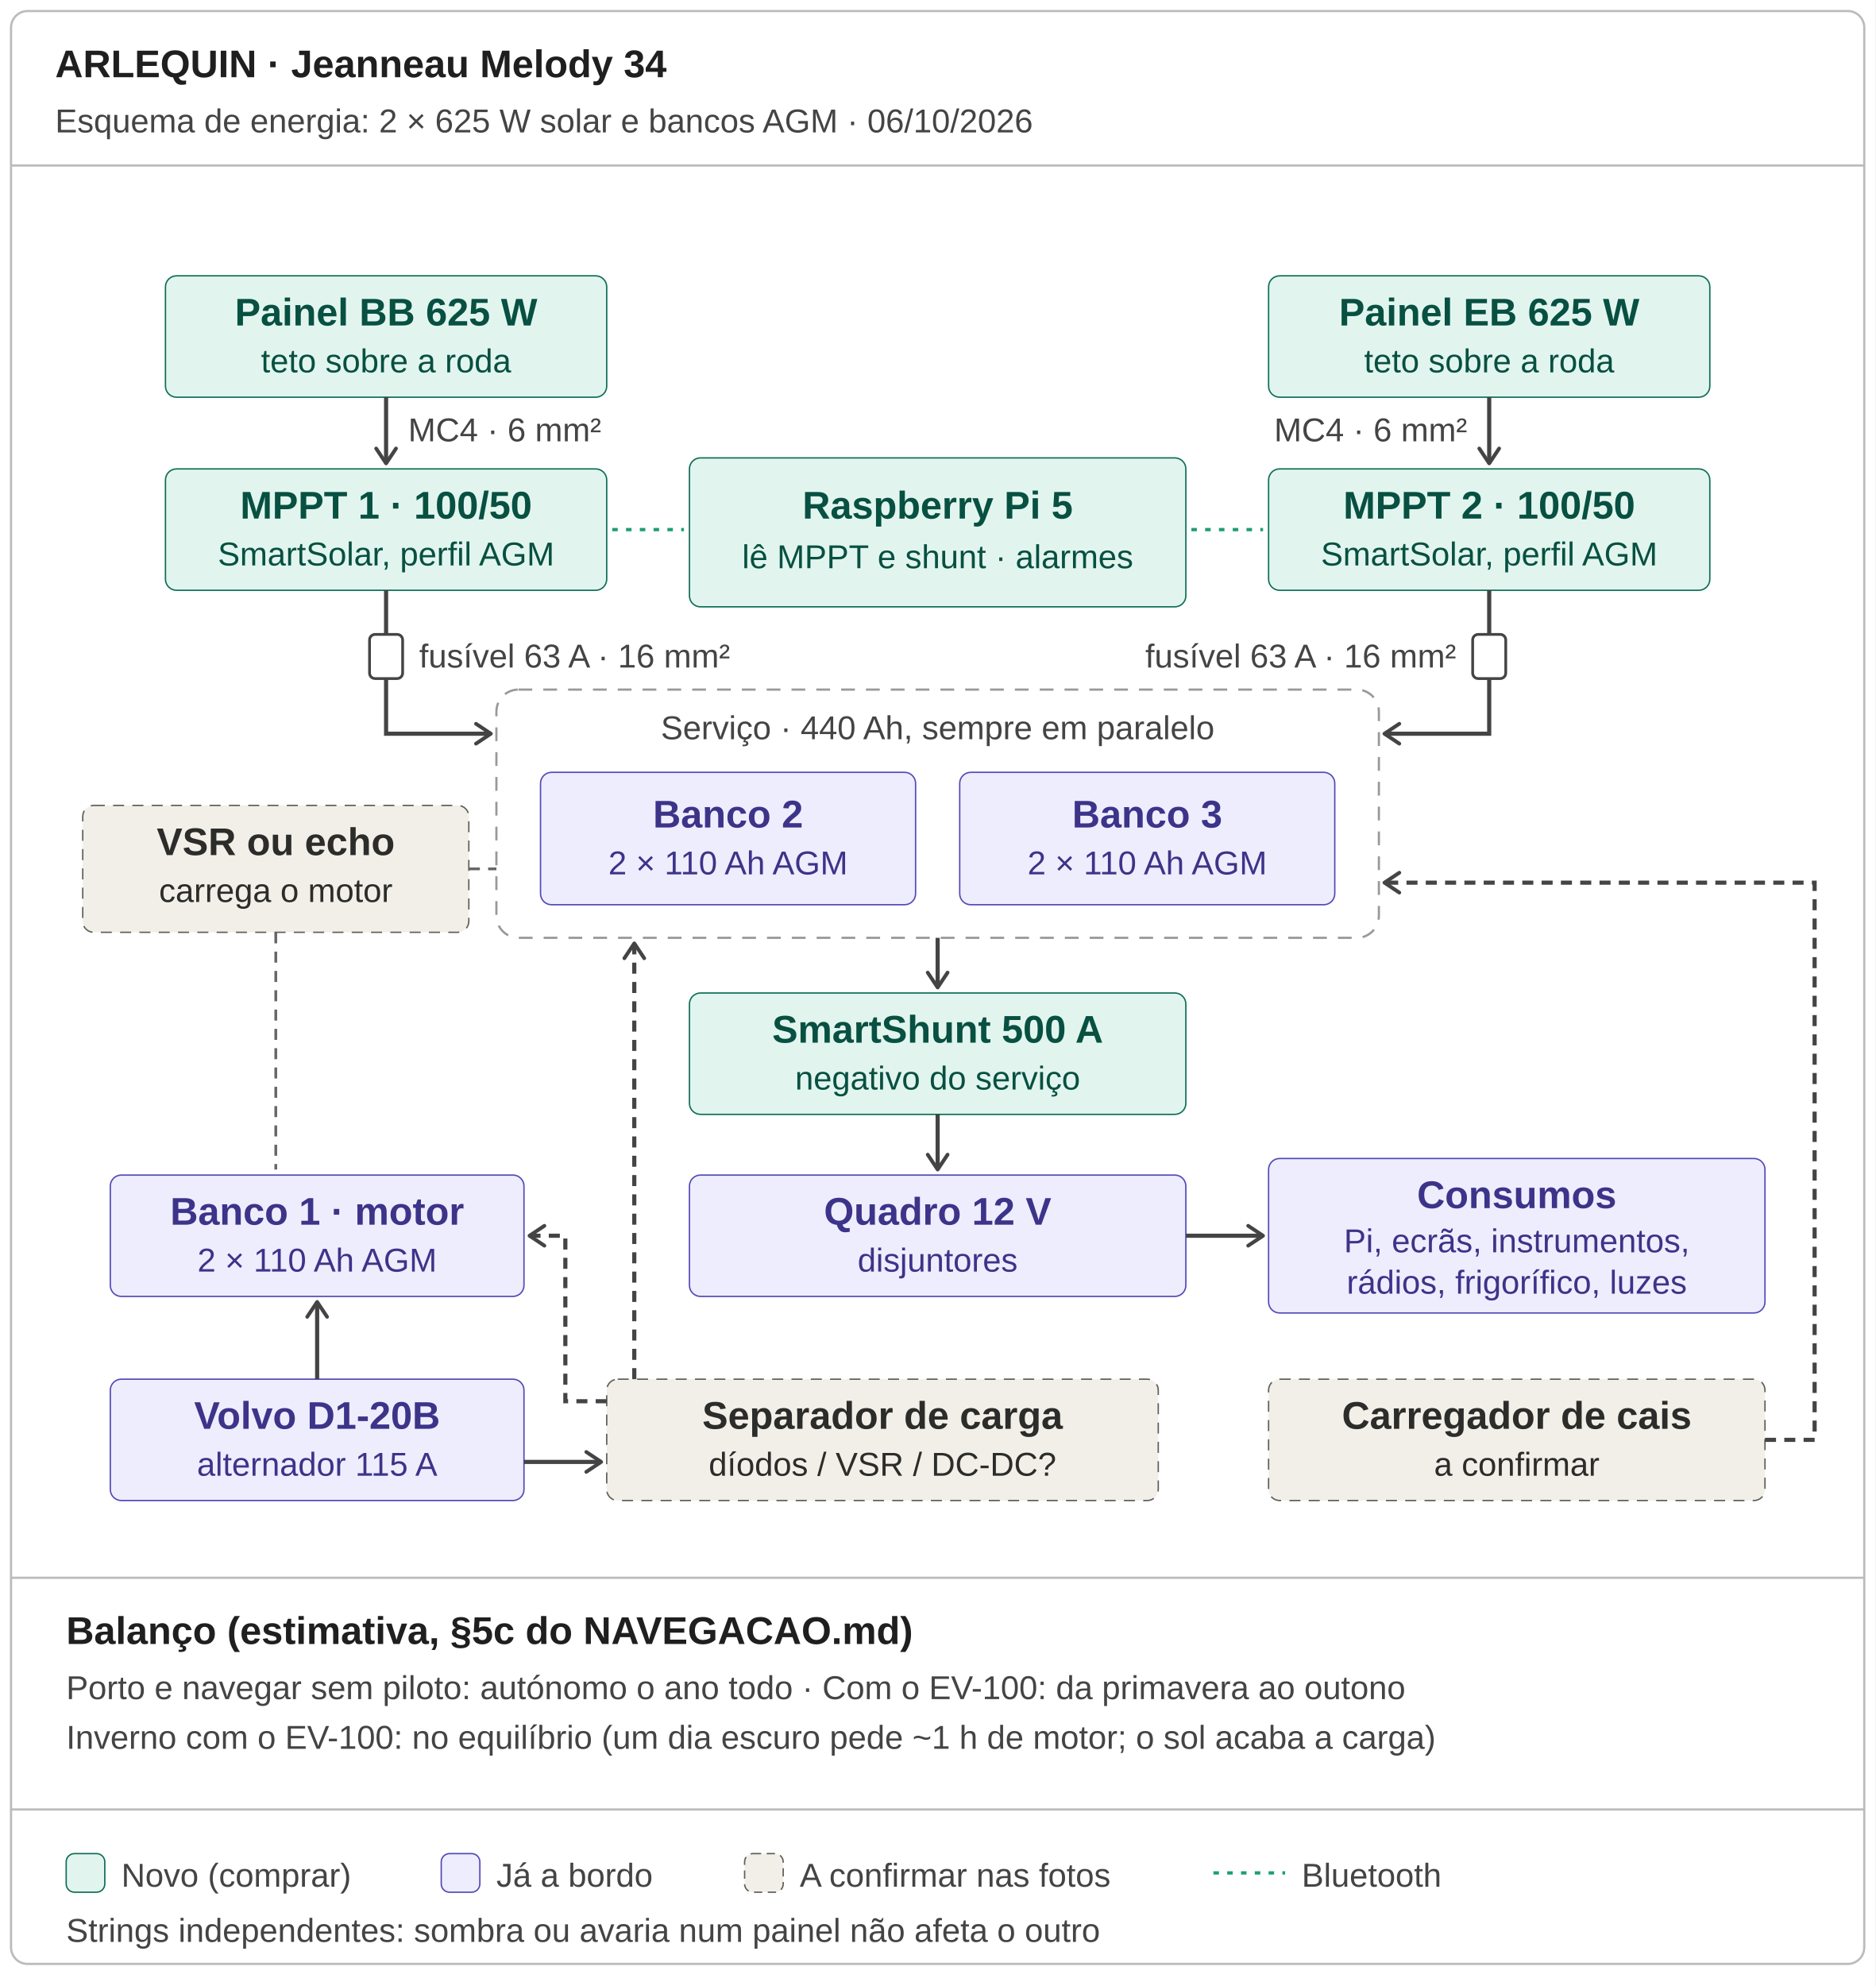
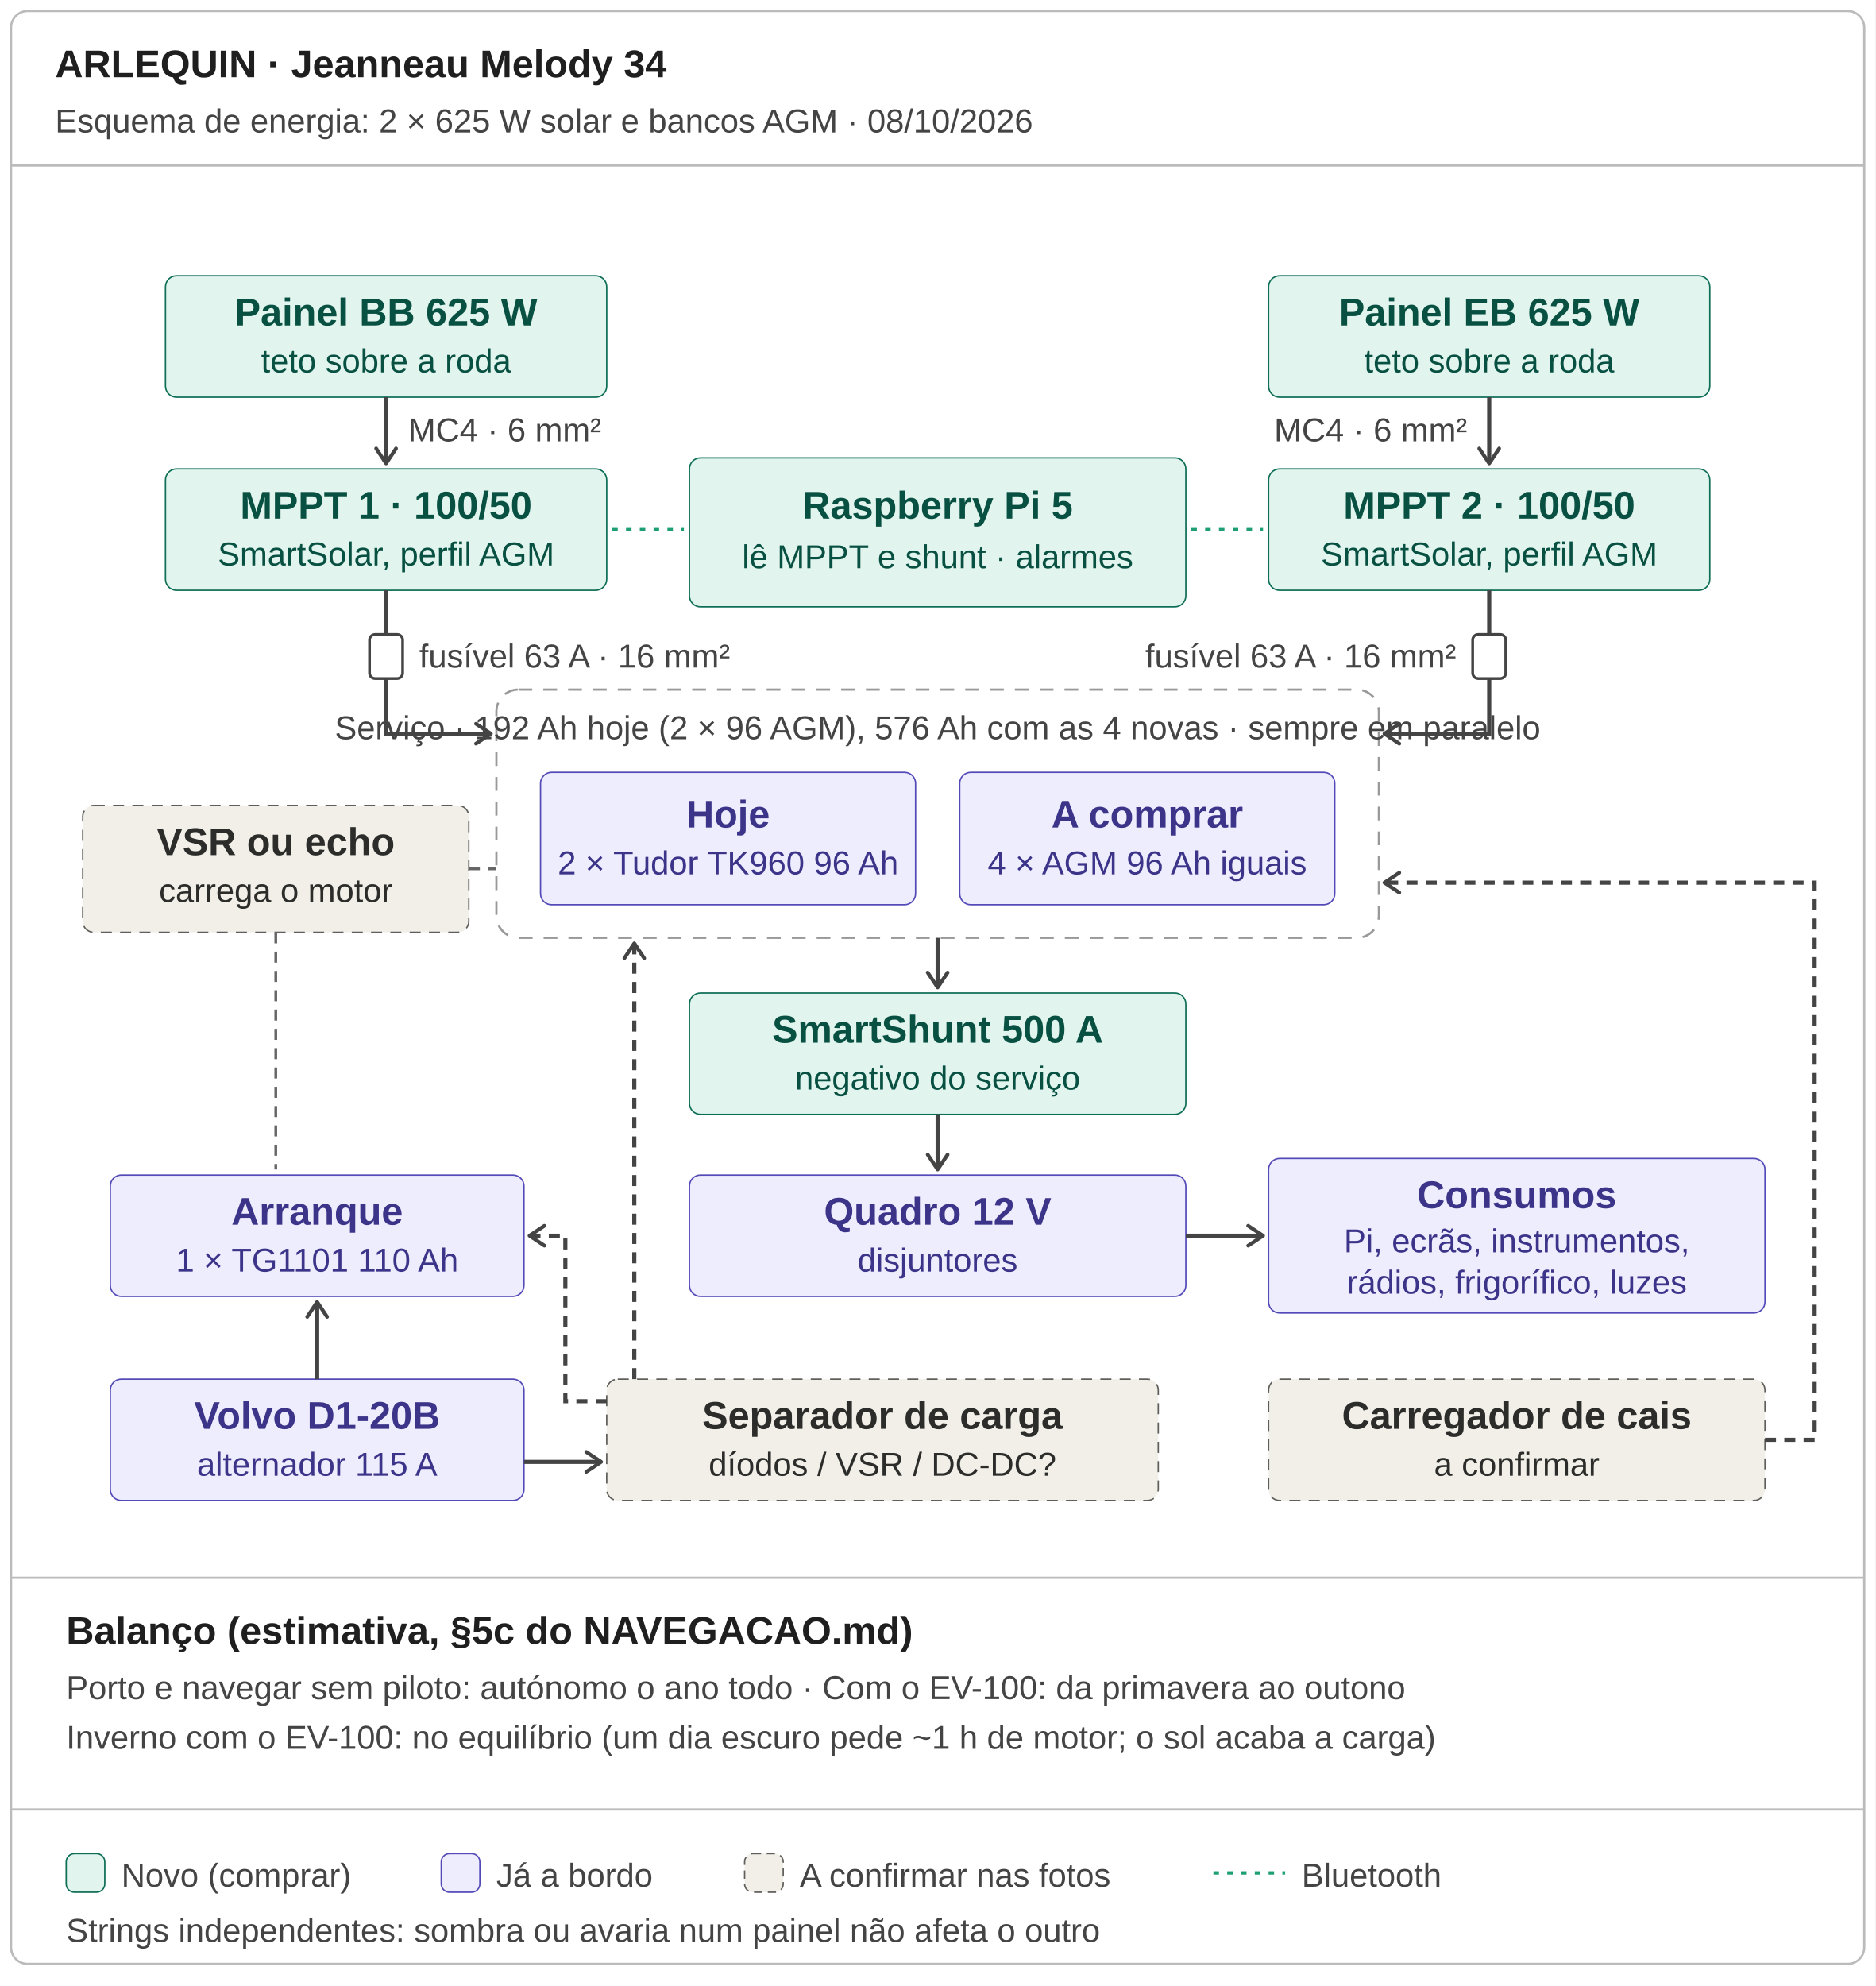
<svg xmlns="http://www.w3.org/2000/svg" viewBox="0 0 680 720" width="1020" height="1080">
  <style>
text{font-family:Arial,Helvetica,sans-serif}
.th{font-size:14px;font-weight:bold;fill:#1f1f1f}
.ts{font-size:12px;fill:#444}
.arr{stroke:#444;stroke-width:1.5;fill:none}
.c-gray rect{fill:#F1EFE8;stroke:#5F5E5A}.c-gray text{fill:#2C2C2A}
.c-teal rect{fill:#E1F5EE;stroke:#0F6E56}.c-teal text{fill:#085041}
.c-purple rect{fill:#EEEDFE;stroke:#534AB7}.c-purple text{fill:#3C3489}
</style>
  <defs>
    <marker id="arrow" viewBox="0 0 10 10" refX="8" refY="5" markerWidth="6" markerHeight="6" orient="auto-start-reverse">
      <path d="M2 1L8 5L2 9" fill="none" stroke="#444" stroke-width="1.5" stroke-linecap="round" stroke-linejoin="round" />
    </marker>
  </defs>
  <rect x="0" y="0" width="680" height="720" fill="#ffffff" />
  <rect x="4" y="4" width="672" height="708" rx="6" fill="none" stroke="#bbb" stroke-width="0.8" />
  <text class="th" x="20" y="28">ARLEQUIN · Jeanneau Melody 34</text>
-   <text class="ts" x="20" y="48">Esquema de energia: 2 × 625 W solar e bancos AGM · 06/10/2026</text>
+   <text class="ts" x="20" y="48">Esquema de energia: 2 × 625 W solar e bancos AGM · 08/10/2026</text>
  <line x1="4" y1="60" x2="676" y2="60" stroke="#bbb" stroke-width="0.8" />
  <g transform="translate(0,30)">
    <g class="c-teal">
      <rect x="60" y="70" width="160" height="44" rx="4" stroke-width="0.5" />
      <text class="th" x="140" y="88" text-anchor="middle">Painel BB 625 W</text>
      <text class="ts" x="140" y="105" text-anchor="middle">teto sobre a roda</text>
    </g>
    <g class="c-teal">
      <rect x="460" y="70" width="160" height="44" rx="4" stroke-width="0.5" />
      <text class="th" x="540" y="88" text-anchor="middle">Painel EB 625 W</text>
      <text class="ts" x="540" y="105" text-anchor="middle">teto sobre a roda</text>
    </g>
    <g class="c-teal">
      <rect x="60" y="140" width="160" height="44" rx="4" stroke-width="0.5" />
      <text class="th" x="140" y="158" text-anchor="middle">MPPT 1 · 100/50</text>
      <text class="ts" x="140" y="175" text-anchor="middle">SmartSolar, perfil AGM</text>
    </g>
    <g class="c-teal">
      <rect x="460" y="140" width="160" height="44" rx="4" stroke-width="0.5" />
      <text class="th" x="540" y="158" text-anchor="middle">MPPT 2 · 100/50</text>
      <text class="ts" x="540" y="175" text-anchor="middle">SmartSolar, perfil AGM</text>
    </g>
    <line x1="140" y1="114" x2="140" y2="138" class="arr" marker-end="url(#arrow)" />
    <line x1="540" y1="114" x2="540" y2="138" class="arr" marker-end="url(#arrow)" />
    <text class="ts" x="148" y="130">MC4 · 6 mm²</text>
    <text class="ts" x="532" y="130" text-anchor="end">MC4 · 6 mm²</text>
    <g class="c-teal">
      <rect x="250" y="136" width="180" height="54" rx="4" stroke-width="0.5" />
      <text class="th" x="340" y="158" text-anchor="middle">Raspberry Pi 5</text>
      <text class="ts" x="340" y="176" text-anchor="middle">lê MPPT e shunt · alarmes</text>
    </g>
    <line x1="222" y1="162" x2="248" y2="162" stroke="#1D9E75" stroke-width="1.2" stroke-dasharray="2 3" />
    <line x1="432" y1="162" x2="458" y2="162" stroke="#1D9E75" stroke-width="1.2" stroke-dasharray="2 3" />
    <path d="M140 184 L140 236 L178 236" fill="none" class="arr" marker-end="url(#arrow)" />
    <path d="M540 184 L540 236 L502 236" fill="none" class="arr" marker-end="url(#arrow)" />
    <rect x="134" y="200" width="12" height="16" rx="2" fill="#fff" stroke="#444" stroke-width="1" />
    <text class="ts" x="152" y="212">fusível 63 A · 16 mm²</text>
    <rect x="534" y="200" width="12" height="16" rx="2" fill="#fff" stroke="#444" stroke-width="1" />
    <text class="ts" x="528" y="212" text-anchor="end">fusível 63 A · 16 mm²</text>
    <rect x="180" y="220" width="320" height="90" rx="8" fill="none" stroke="#999" stroke-width="0.8" stroke-dasharray="5 4" />
-     <text class="ts" x="340" y="238" text-anchor="middle">Serviço · 440 Ah, sempre em paralelo</text>
+     <text class="ts" x="340" y="238" text-anchor="middle">Serviço · 192 Ah hoje (2 × 96 AGM), 576 Ah com as 4 novas · sempre em paralelo</text>
    <g class="c-purple">
      <rect x="196" y="250" width="136" height="48" rx="4" stroke-width="0.5" />
-       <text class="th" x="264" y="270" text-anchor="middle">Banco 2</text>
-       <text class="ts" x="264" y="287" text-anchor="middle">2 × 110 Ah AGM</text>
+       <text class="th" x="264" y="270" text-anchor="middle">Hoje</text>
+       <text class="ts" x="264" y="287" text-anchor="middle">2 × Tudor TK960 96 Ah</text>
    </g>
    <g class="c-purple">
      <rect x="348" y="250" width="136" height="48" rx="4" stroke-width="0.5" />
-       <text class="th" x="416" y="270" text-anchor="middle">Banco 3</text>
-       <text class="ts" x="416" y="287" text-anchor="middle">2 × 110 Ah AGM</text>
+       <text class="th" x="416" y="270" text-anchor="middle">A comprar</text>
+       <text class="ts" x="416" y="287" text-anchor="middle">4 × AGM 96 Ah iguais</text>
    </g>
    <g class="c-gray">
      <rect x="30" y="262" width="140" height="46" rx="4" stroke-width="0.5" stroke-dasharray="4 3" />
      <text class="th" x="100" y="280" text-anchor="middle">VSR ou echo</text>
      <text class="ts" x="100" y="297" text-anchor="middle">carrega o motor</text>
    </g>
    <line x1="170" y1="285" x2="180" y2="285" stroke="#666" stroke-width="1" stroke-dasharray="4 3" />
    <line x1="100" y1="308" x2="100" y2="394" stroke="#666" stroke-width="1" stroke-dasharray="4 3" />
    <g class="c-teal">
      <rect x="250" y="330" width="180" height="44" rx="4" stroke-width="0.5" />
      <text class="th" x="340" y="348" text-anchor="middle">SmartShunt 500 A</text>
      <text class="ts" x="340" y="365" text-anchor="middle">negativo do serviço</text>
    </g>
    <line x1="340" y1="310" x2="340" y2="328" class="arr" marker-end="url(#arrow)" />
    <g class="c-purple">
      <rect x="250" y="396" width="180" height="44" rx="4" stroke-width="0.5" />
      <text class="th" x="340" y="414" text-anchor="middle">Quadro 12 V</text>
      <text class="ts" x="340" y="431" text-anchor="middle">disjuntores</text>
    </g>
    <line x1="340" y1="374" x2="340" y2="394" class="arr" marker-end="url(#arrow)" />
    <g class="c-purple">
      <rect x="460" y="390" width="180" height="56" rx="4" stroke-width="0.5" />
      <text class="th" x="550" y="408" text-anchor="middle">Consumos</text>
      <text class="ts" x="550" y="424" text-anchor="middle">Pi, ecrãs, instrumentos,</text>
      <text class="ts" x="550" y="439" text-anchor="middle">rádios, frigorífico, luzes</text>
    </g>
    <line x1="430" y1="418" x2="458" y2="418" class="arr" marker-end="url(#arrow)" />
    <g class="c-purple">
      <rect x="40" y="396" width="150" height="44" rx="4" stroke-width="0.5" />
-       <text class="th" x="115" y="414" text-anchor="middle">Banco 1 · motor</text>
-       <text class="ts" x="115" y="431" text-anchor="middle">2 × 110 Ah AGM</text>
+       <text class="th" x="115" y="414" text-anchor="middle">Arranque</text>
+       <text class="ts" x="115" y="431" text-anchor="middle">1 × TG1101 110 Ah</text>
    </g>
    <g class="c-purple">
      <rect x="40" y="470" width="150" height="44" rx="4" stroke-width="0.5" />
      <text class="th" x="115" y="488" text-anchor="middle">Volvo D1-20B</text>
      <text class="ts" x="115" y="505" text-anchor="middle">alternador 115 A</text>
    </g>
    <line x1="115" y1="470" x2="115" y2="442" class="arr" marker-end="url(#arrow)" />
    <g class="c-gray">
      <rect x="220" y="470" width="200" height="44" rx="4" stroke-width="0.5" stroke-dasharray="4 3" />
      <text class="th" x="320" y="488" text-anchor="middle">Separador de carga</text>
      <text class="ts" x="320" y="505" text-anchor="middle">díodos / VSR / DC-DC?</text>
    </g>
    <line x1="190" y1="500" x2="218" y2="500" class="arr" marker-end="url(#arrow)" />
    <path d="M220 478 L205 478 L205 418 L192 418" fill="none" class="arr" stroke-dasharray="4 3" marker-end="url(#arrow)" />
    <path d="M230 470 L230 312" fill="none" class="arr" stroke-dasharray="4 3" marker-end="url(#arrow)" />
    <g class="c-gray">
      <rect x="460" y="470" width="180" height="44" rx="4" stroke-width="0.5" stroke-dasharray="4 3" />
      <text class="th" x="550" y="488" text-anchor="middle">Carregador de cais</text>
      <text class="ts" x="550" y="505" text-anchor="middle">a confirmar</text>
    </g>
    <path d="M640 492 L658 492 L658 290 L502 290" fill="none" class="arr" stroke-dasharray="4 3" marker-end="url(#arrow)" />
  </g>
  <line x1="4" y1="572" x2="676" y2="572" stroke="#bbb" stroke-width="0.8" />
  <text class="th" x="24" y="596">Balanço (estimativa, §5c do NAVEGACAO.md)</text>
  <text class="ts" x="24" y="616">Porto e navegar sem piloto: autónomo o ano todo · Com o EV-100: da primavera ao outono</text>
  <text class="ts" x="24" y="634">Inverno com o EV-100: no equilíbrio (um dia escuro pede ~1 h de motor; o sol acaba a carga)</text>
  <line x1="4" y1="656" x2="676" y2="656" stroke="#bbb" stroke-width="0.8" />
  <g class="c-teal">
    <rect x="24" y="672" width="14" height="14" rx="3" stroke-width="0.5" />
  </g>
  <text class="ts" x="44" y="684">Novo (comprar)</text>
  <g class="c-purple">
    <rect x="160" y="672" width="14" height="14" rx="3" stroke-width="0.5" />
  </g>
  <text class="ts" x="180" y="684">Já a bordo</text>
  <g class="c-gray">
    <rect x="270" y="672" width="14" height="14" rx="3" stroke-width="0.5" stroke-dasharray="3 2" />
  </g>
  <text class="ts" x="290" y="684">A confirmar nas fotos</text>
  <line x1="440" y1="679" x2="466" y2="679" stroke="#1D9E75" stroke-width="1.2" stroke-dasharray="2 3" />
  <text class="ts" x="472" y="684">Bluetooth</text>
  <text class="ts" x="24" y="704">Strings independentes: sombra ou avaria num painel não afeta o outro</text>
</svg>
